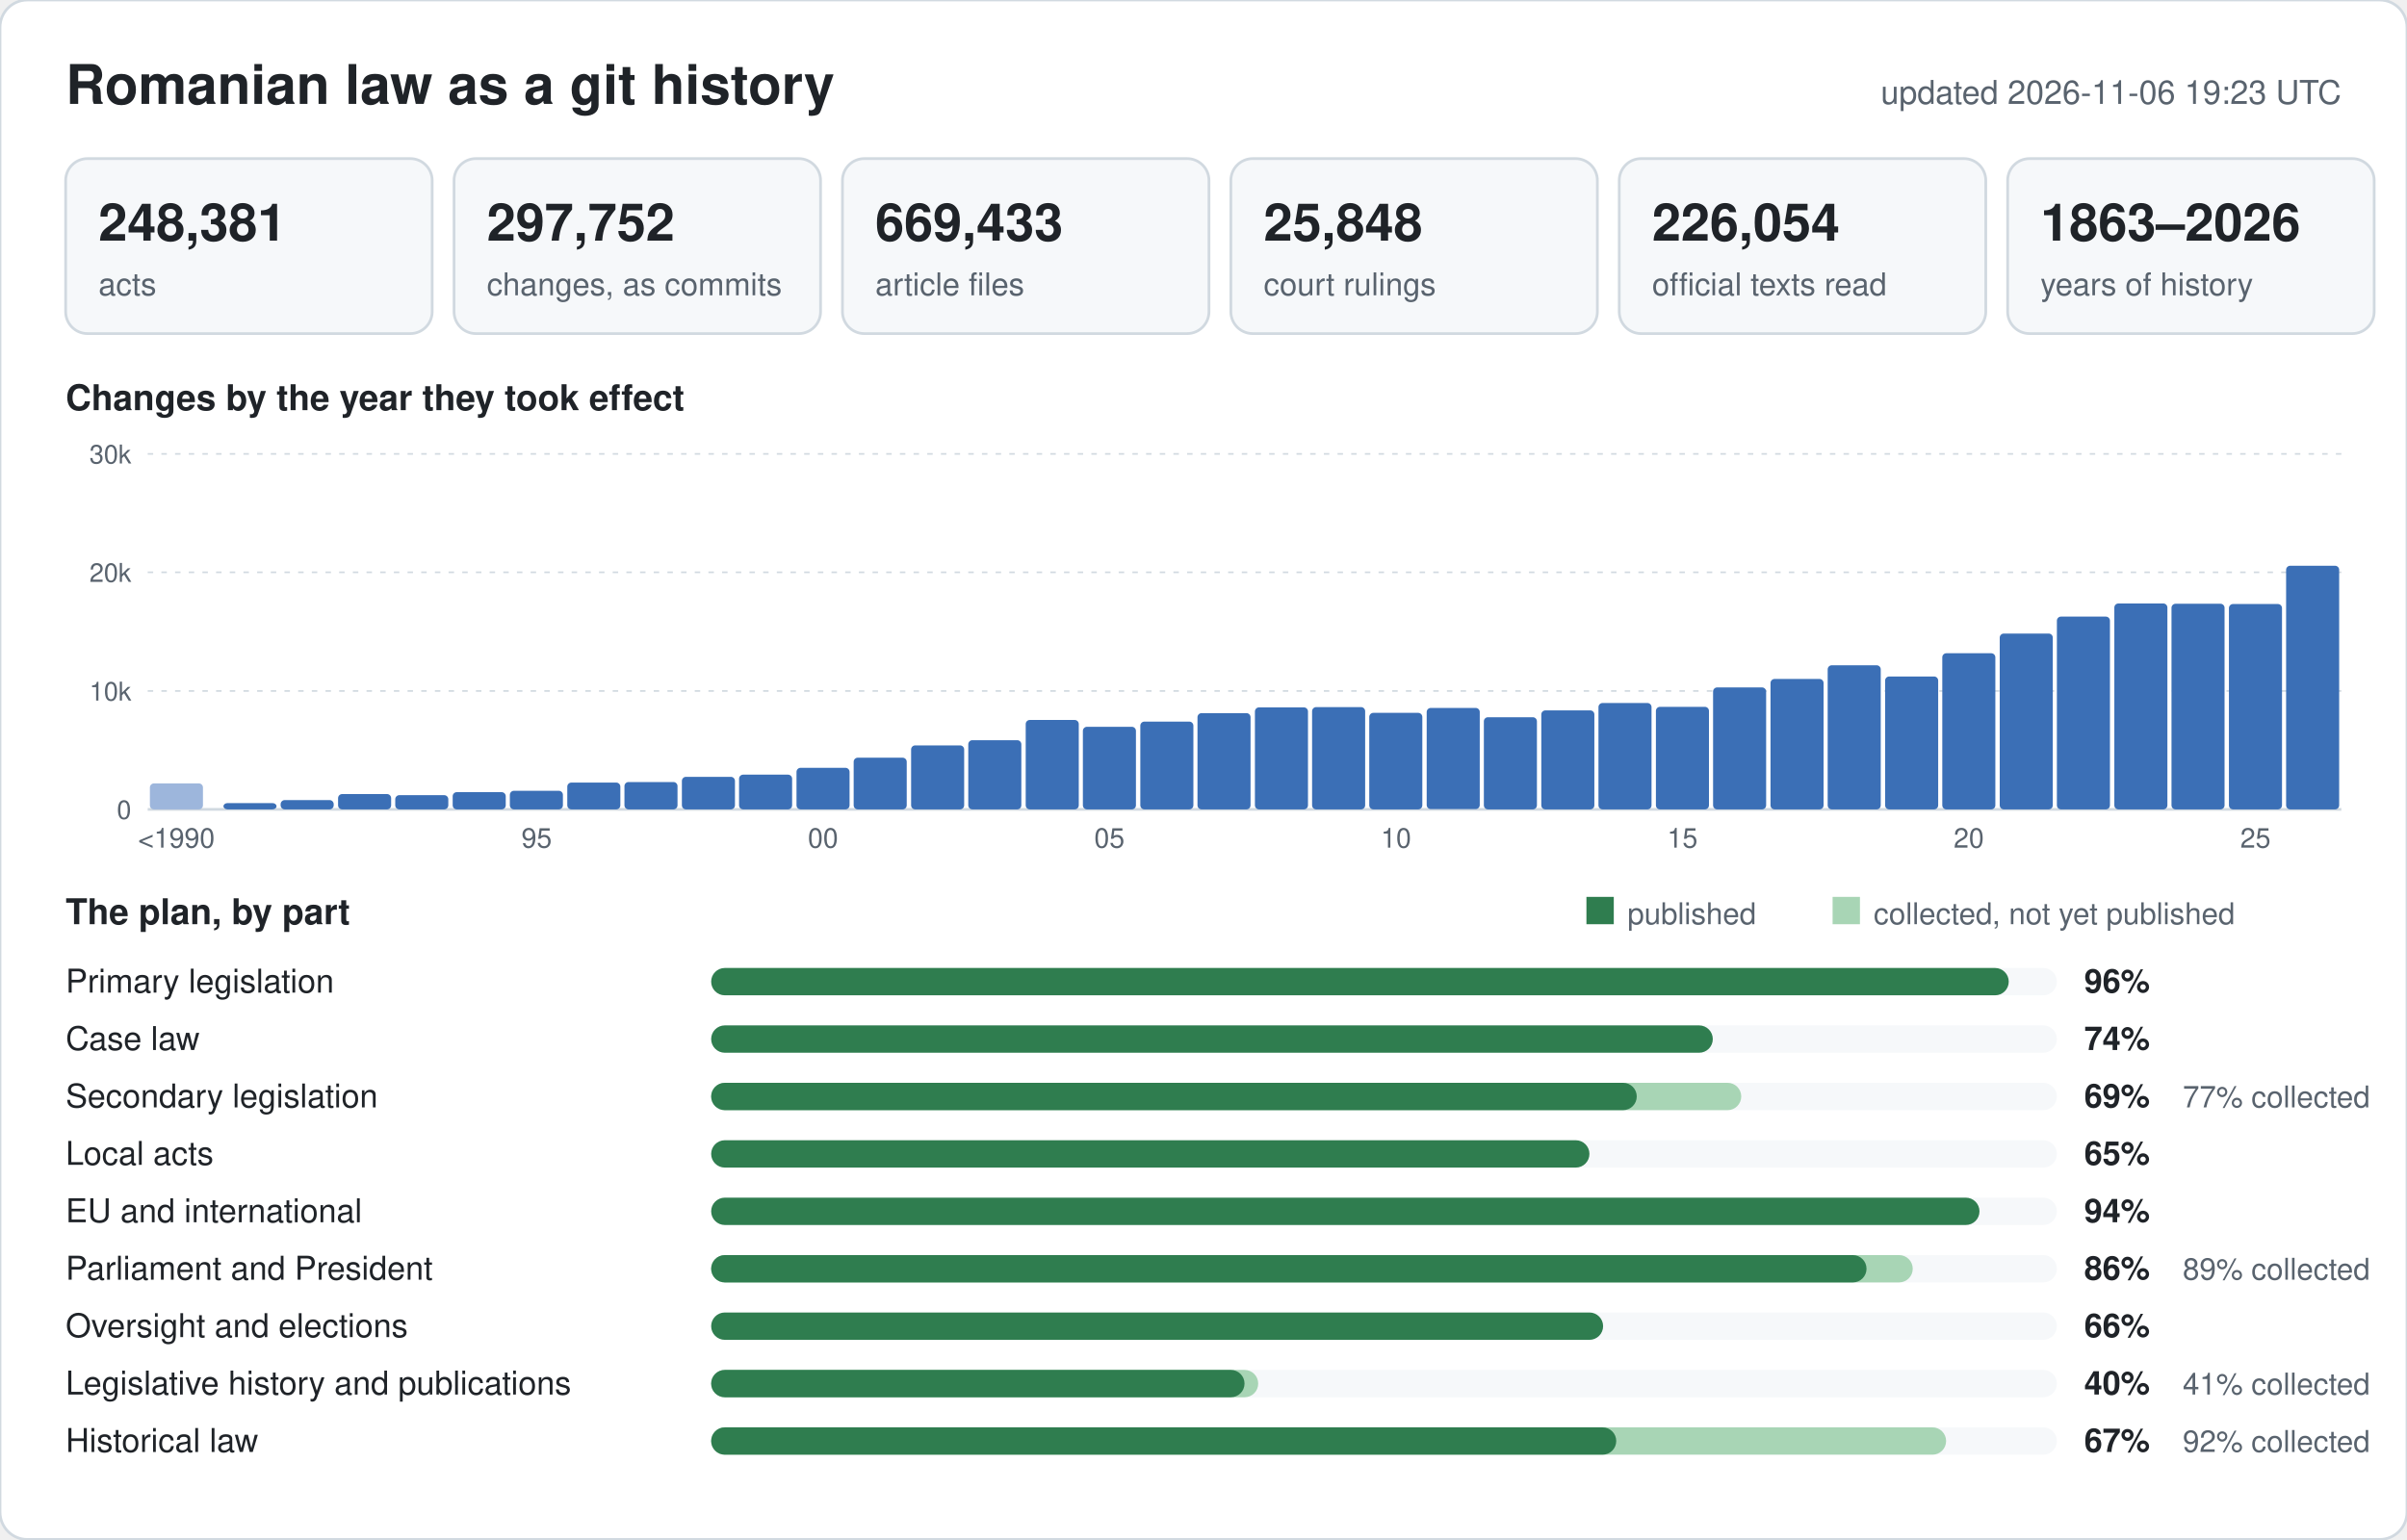
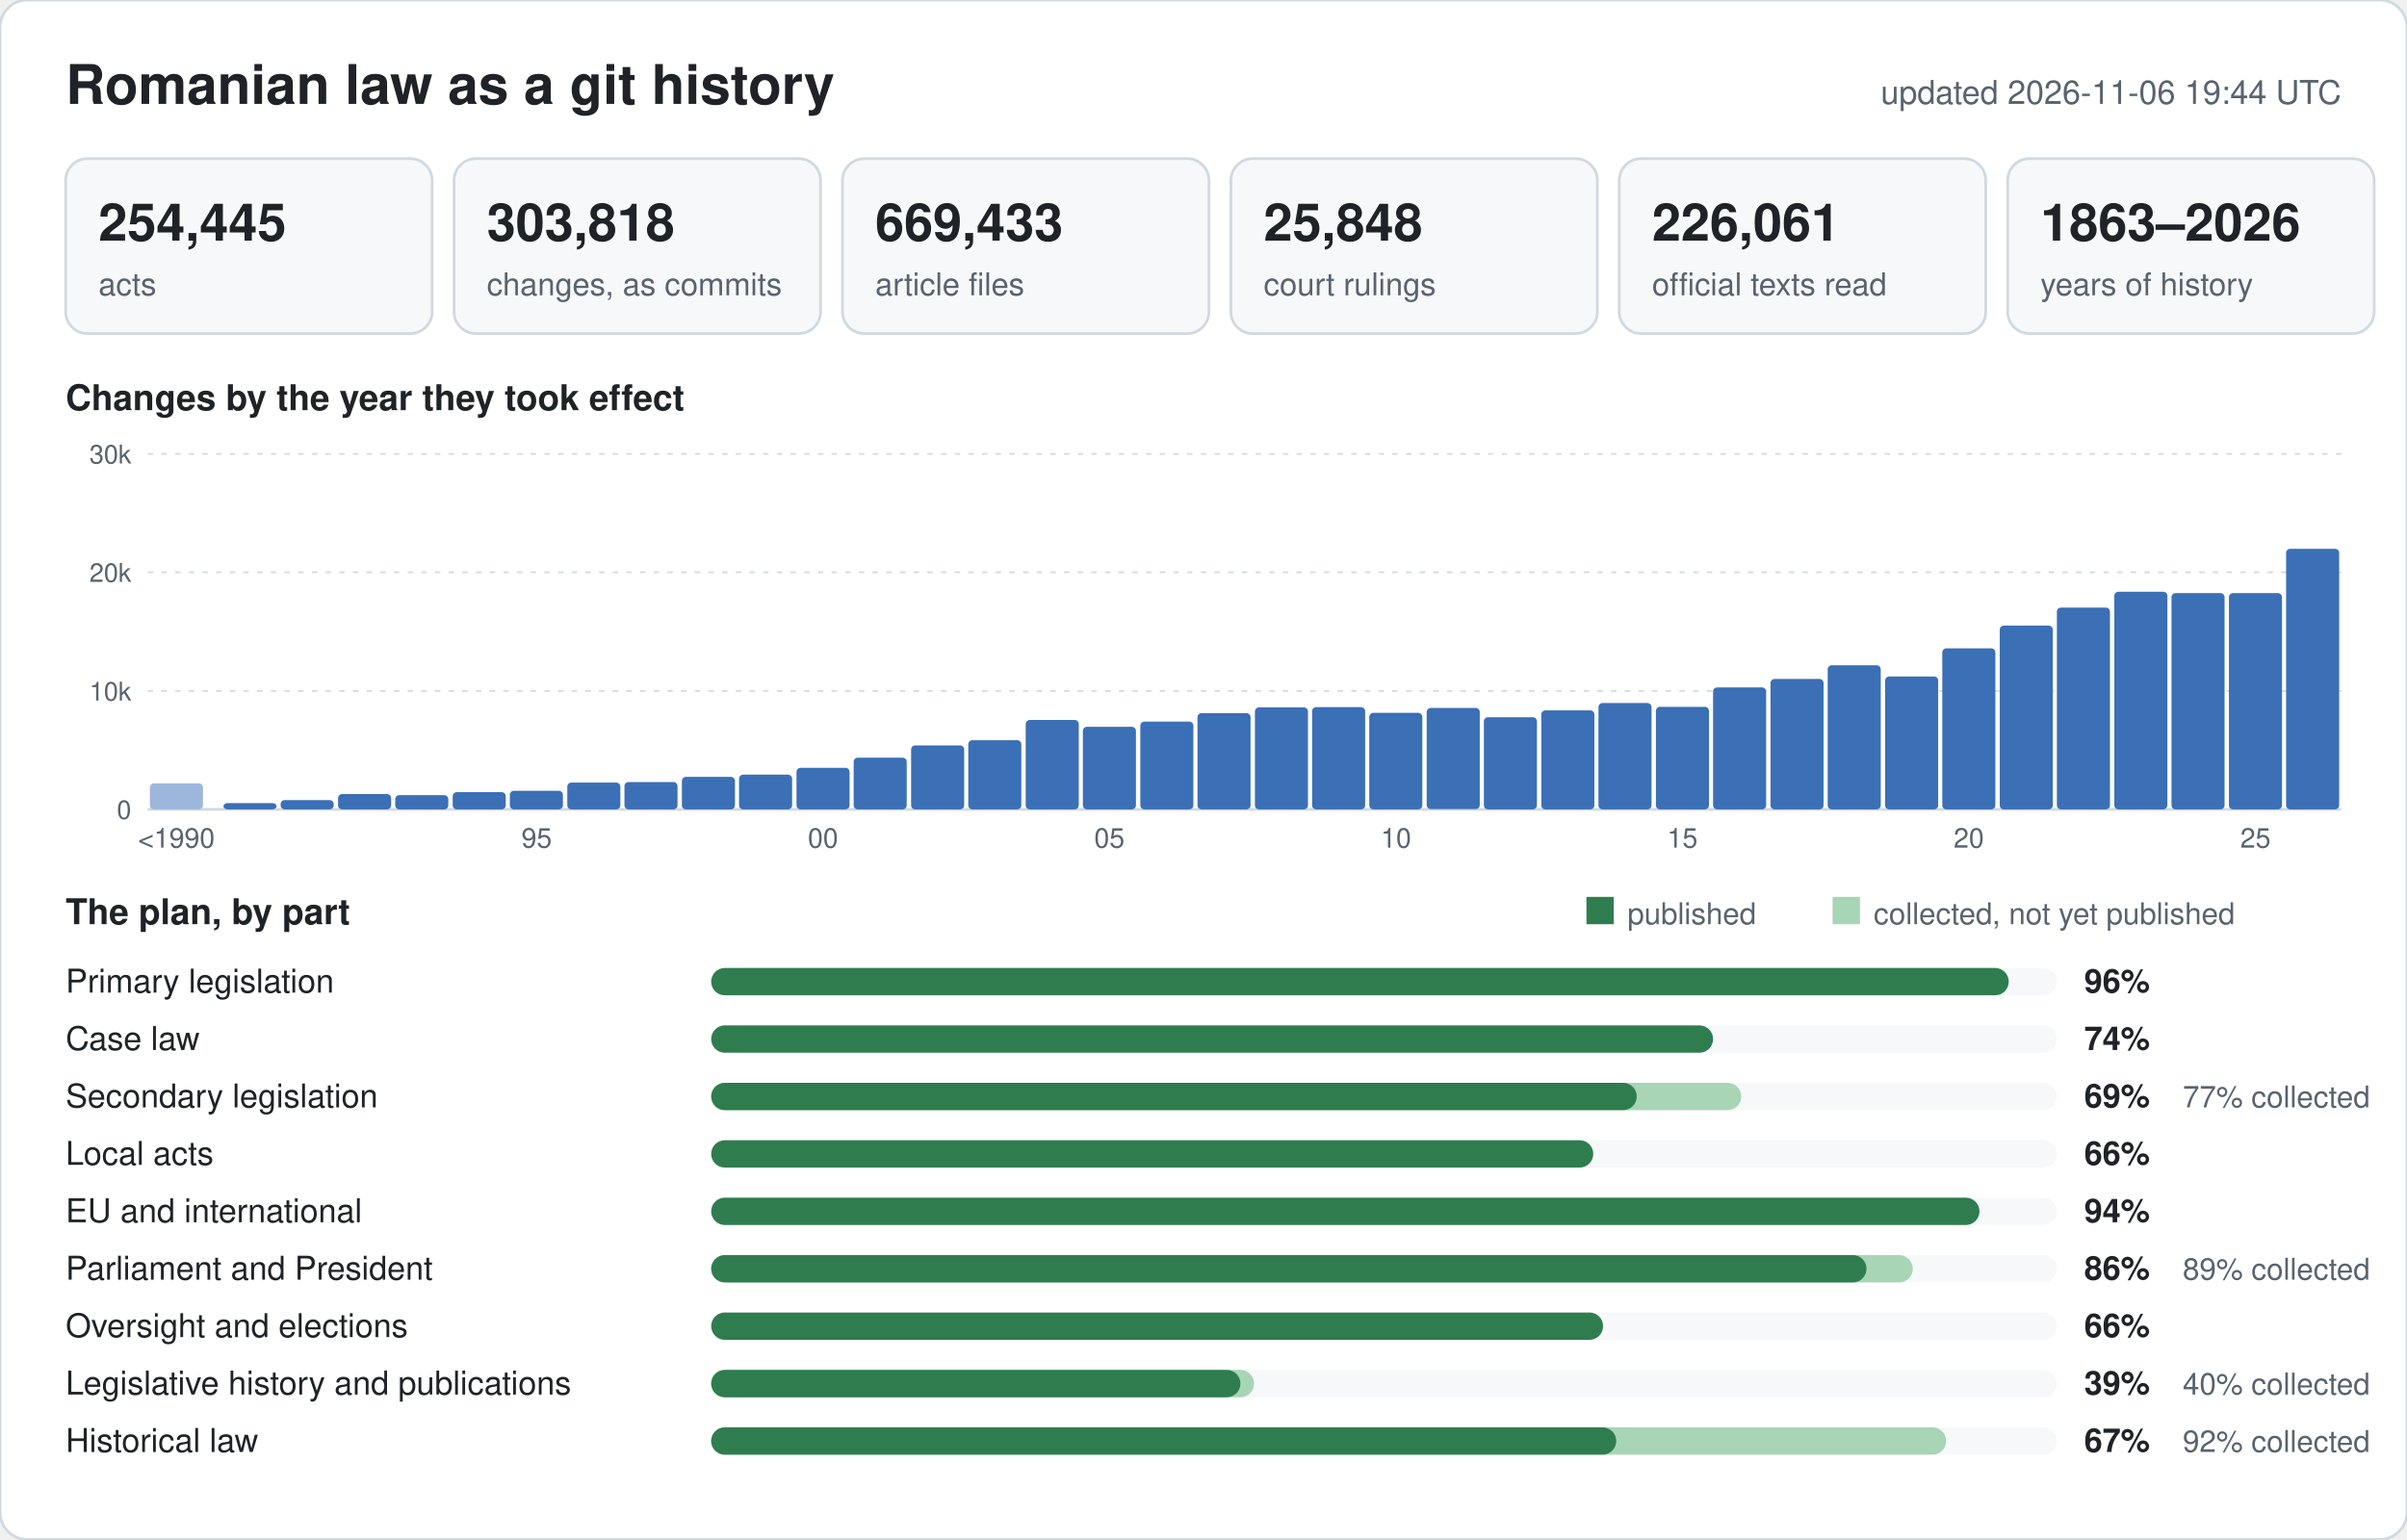
<svg xmlns="http://www.w3.org/2000/svg" width="880" height="563" viewBox="0 0 880 563" font-family="-apple-system,BlinkMacSystemFont,Segoe UI,Helvetica,Arial,sans-serif">
  <rect width="880" height="563" rx="10" fill="#ffffff" stroke="#d1d9e0" />
  <text x="24" y="38" font-size="20" font-weight="600" fill="#1f2328">Romanian law as a git history</text>
-   <text x="856" y="38" font-size="12" text-anchor="end" fill="#59636e">updated 2026-11-06 19:23 UTC</text>
+   <text x="856" y="38" font-size="12" text-anchor="end" fill="#59636e">updated 2026-11-06 19:44 UTC</text>
  <rect x="24" y="58" width="134" height="64" rx="8" fill="#f6f8fa" stroke="#d1d9e0" />
-   <text x="36" y="88" font-size="19" font-weight="600" fill="#1f2328">248,381</text>
+   <text x="36" y="88" font-size="19" font-weight="600" fill="#1f2328">254,445</text>
  <text x="36" y="108" font-size="11.5" fill="#59636e">acts</text>
  <rect x="166" y="58" width="134" height="64" rx="8" fill="#f6f8fa" stroke="#d1d9e0" />
-   <text x="178" y="88" font-size="19" font-weight="600" fill="#1f2328">297,752</text>
+   <text x="178" y="88" font-size="19" font-weight="600" fill="#1f2328">303,818</text>
  <text x="178" y="108" font-size="11.5" fill="#59636e">changes, as commits</text>
  <rect x="308" y="58" width="134" height="64" rx="8" fill="#f6f8fa" stroke="#d1d9e0" />
  <text x="320" y="88" font-size="19" font-weight="600" fill="#1f2328">669,433</text>
  <text x="320" y="108" font-size="11.5" fill="#59636e">article files</text>
  <rect x="450" y="58" width="134" height="64" rx="8" fill="#f6f8fa" stroke="#d1d9e0" />
  <text x="462" y="88" font-size="19" font-weight="600" fill="#1f2328">25,848</text>
  <text x="462" y="108" font-size="11.5" fill="#59636e">court rulings</text>
  <rect x="592" y="58" width="134" height="64" rx="8" fill="#f6f8fa" stroke="#d1d9e0" />
-   <text x="604" y="88" font-size="19" font-weight="600" fill="#1f2328">226,054</text>
+   <text x="604" y="88" font-size="19" font-weight="600" fill="#1f2328">226,061</text>
  <text x="604" y="108" font-size="11.5" fill="#59636e">official texts read</text>
  <rect x="734" y="58" width="134" height="64" rx="8" fill="#f6f8fa" stroke="#d1d9e0" />
  <text x="746" y="88" font-size="19" font-weight="600" fill="#1f2328">1863–2026</text>
  <text x="746" y="108" font-size="11.5" fill="#59636e">years of history</text>
  <text x="24" y="150" font-size="13" font-weight="600" fill="#1f2328">Changes by the year they took effect</text>
  <line x1="54" y1="296.0" x2="856" y2="296.0" stroke="#d1d9e0" stroke-width="1" />
  <text x="48" y="299.5" font-size="9.5" text-anchor="end" fill="#59636e">0</text>
  <line x1="54" y1="252.7" x2="856" y2="252.7" stroke="#d1d9e0" stroke-width="0.6" stroke-dasharray="2 3" />
  <text x="48" y="256.2" font-size="9.5" text-anchor="end" fill="#59636e">10k</text>
  <line x1="54" y1="209.3" x2="856" y2="209.3" stroke="#d1d9e0" stroke-width="0.6" stroke-dasharray="2 3" />
  <text x="48" y="212.8" font-size="9.5" text-anchor="end" fill="#59636e">20k</text>
  <line x1="54" y1="166.0" x2="856" y2="166.0" stroke="#d1d9e0" stroke-width="0.6" stroke-dasharray="2 3" />
  <text x="48" y="169.5" font-size="9.5" text-anchor="end" fill="#59636e">30k</text>
  <rect x="54.8" y="286.5" width="19.4" height="9.5" rx="1.5" fill="#9db6dc" />
  <text x="64.5" y="310" font-size="10" text-anchor="middle" fill="#59636e">&lt;1990</text>
  <rect x="81.7" y="293.7" width="19.4" height="2.3" rx="1.5" fill="#3b6fb6" />
  <rect x="102.6" y="292.6" width="19.4" height="3.4" rx="1.5" fill="#3b6fb6" />
  <rect x="123.6" y="290.4" width="19.4" height="5.6" rx="1.5" fill="#3b6fb6" />
  <rect x="144.5" y="290.8" width="19.4" height="5.2" rx="1.5" fill="#3b6fb6" />
  <rect x="165.5" y="289.7" width="19.4" height="6.3" rx="1.5" fill="#3b6fb6" />
  <rect x="186.4" y="289.2" width="19.4" height="6.8" rx="1.5" fill="#3b6fb6" />
  <text x="196.2" y="310" font-size="10" text-anchor="middle" fill="#59636e">95</text>
  <rect x="207.4" y="286.2" width="19.4" height="9.8" rx="1.5" fill="#3b6fb6" />
  <rect x="228.3" y="286.0" width="19.4" height="10.0" rx="1.5" fill="#3b6fb6" />
  <rect x="249.3" y="284.1" width="19.4" height="11.9" rx="1.5" fill="#3b6fb6" />
  <rect x="270.2" y="283.3" width="19.4" height="12.7" rx="1.5" fill="#3b6fb6" />
  <rect x="291.2" y="280.8" width="19.4" height="15.2" rx="1.5" fill="#3b6fb6" />
  <text x="300.9" y="310" font-size="10" text-anchor="middle" fill="#59636e">00</text>
  <rect x="312.1" y="277.1" width="19.4" height="18.9" rx="1.5" fill="#3b6fb6" />
  <rect x="333.1" y="272.6" width="19.4" height="23.4" rx="1.5" fill="#3b6fb6" />
  <rect x="354.0" y="270.7" width="19.4" height="25.3" rx="1.5" fill="#3b6fb6" />
  <rect x="375.0" y="263.3" width="19.4" height="32.7" rx="1.5" fill="#3b6fb6" />
  <rect x="395.9" y="265.8" width="19.4" height="30.2" rx="1.5" fill="#3b6fb6" />
  <text x="405.6" y="310" font-size="10" text-anchor="middle" fill="#59636e">05</text>
  <rect x="416.9" y="263.9" width="19.4" height="32.1" rx="1.5" fill="#3b6fb6" />
  <rect x="437.8" y="260.8" width="19.4" height="35.2" rx="1.5" fill="#3b6fb6" />
  <rect x="458.8" y="258.7" width="19.4" height="37.3" rx="1.5" fill="#3b6fb6" />
  <rect x="479.7" y="258.6" width="19.4" height="37.4" rx="1.5" fill="#3b6fb6" />
  <rect x="500.6" y="260.7" width="19.4" height="35.3" rx="1.5" fill="#3b6fb6" />
  <text x="510.4" y="310" font-size="10" text-anchor="middle" fill="#59636e">10</text>
  <rect x="521.6" y="258.9" width="19.4" height="37.0" rx="1.5" fill="#3b6fb6" />
  <rect x="542.5" y="262.3" width="19.4" height="33.7" rx="1.5" fill="#3b6fb6" />
  <rect x="563.5" y="259.8" width="19.4" height="36.2" rx="1.5" fill="#3b6fb6" />
  <rect x="584.4" y="257.1" width="19.4" height="38.9" rx="1.5" fill="#3b6fb6" />
  <rect x="605.4" y="258.5" width="19.4" height="37.5" rx="1.5" fill="#3b6fb6" />
  <text x="615.1" y="310" font-size="10" text-anchor="middle" fill="#59636e">15</text>
  <rect x="626.3" y="251.4" width="19.4" height="44.6" rx="1.5" fill="#3b6fb6" />
  <rect x="647.3" y="248.3" width="19.4" height="47.7" rx="1.5" fill="#3b6fb6" />
  <rect x="668.2" y="243.3" width="19.4" height="52.7" rx="1.5" fill="#3b6fb6" />
  <rect x="689.2" y="247.4" width="19.4" height="48.6" rx="1.5" fill="#3b6fb6" />
-   <rect x="710.1" y="238.9" width="19.4" height="57.1" rx="1.5" fill="#3b6fb6" />
+   <rect x="710.1" y="237.1" width="19.4" height="58.9" rx="1.5" fill="#3b6fb6" />
  <text x="719.8" y="310" font-size="10" text-anchor="middle" fill="#59636e">20</text>
-   <rect x="731.1" y="231.7" width="19.4" height="64.3" rx="1.5" fill="#3b6fb6" />
-   <rect x="752.0" y="225.5" width="19.4" height="70.5" rx="1.5" fill="#3b6fb6" />
-   <rect x="773.0" y="220.7" width="19.4" height="75.3" rx="1.5" fill="#3b6fb6" />
-   <rect x="793.9" y="220.8" width="19.4" height="75.2" rx="1.5" fill="#3b6fb6" />
-   <rect x="814.9" y="220.9" width="19.4" height="75.1" rx="1.5" fill="#3b6fb6" />
+   <rect x="731.1" y="228.8" width="19.4" height="67.2" rx="1.5" fill="#3b6fb6" />
+   <rect x="752.0" y="222.2" width="19.4" height="73.8" rx="1.5" fill="#3b6fb6" />
+   <rect x="773.0" y="216.4" width="19.4" height="79.6" rx="1.5" fill="#3b6fb6" />
+   <rect x="793.9" y="216.9" width="19.4" height="79.1" rx="1.5" fill="#3b6fb6" />
+   <rect x="814.9" y="216.9" width="19.4" height="79.1" rx="1.5" fill="#3b6fb6" />
  <text x="824.6" y="310" font-size="10" text-anchor="middle" fill="#59636e">25</text>
-   <rect x="835.8" y="206.9" width="19.4" height="89.1" rx="1.5" fill="#3b6fb6" />
+   <rect x="835.8" y="200.7" width="19.4" height="95.3" rx="1.5" fill="#3b6fb6" />
  <text x="24" y="338" font-size="13" font-weight="600" fill="#1f2328">The plan, by part</text>
  <rect x="580" y="328" width="10" height="10" fill="#2f7d4f" />
  <text x="595" y="338" font-size="11" fill="#59636e">published</text>
  <rect x="670" y="328" width="10" height="10" fill="#a8d5b5" />
  <text x="685" y="338" font-size="11" fill="#59636e">collected, not yet published</text>
  <text x="24" y="363" font-size="12" fill="#1f2328">Primary legislation</text>
  <rect x="260" y="354" width="492" height="10" rx="5" fill="#f6f8fa" />
  <rect x="260" y="354" width="474.4" height="10" rx="5" fill="#2f7d4f" />
  <text x="762" y="363" font-size="12" font-weight="600" fill="#1f2328">96%</text>
  <text x="24" y="384" font-size="12" fill="#1f2328">Case law</text>
  <rect x="260" y="375" width="492" height="10" rx="5" fill="#f6f8fa" />
-   <rect x="260" y="375" width="366.2" height="10" rx="5" fill="#2f7d4f" />
+   <rect x="260" y="375" width="366.3" height="10" rx="5" fill="#2f7d4f" />
  <text x="762" y="384" font-size="12" font-weight="600" fill="#1f2328">74%</text>
  <text x="24" y="405" font-size="12" fill="#1f2328">Secondary legislation</text>
  <rect x="260" y="396" width="492" height="10" rx="5" fill="#f6f8fa" />
  <rect x="260" y="396" width="376.6" height="10" rx="5" fill="#a8d5b5" />
  <rect x="260" y="396" width="338.4" height="10" rx="5" fill="#2f7d4f" />
  <text x="762" y="405" font-size="12" font-weight="600" fill="#1f2328">69%</text>
  <text x="798" y="405" font-size="11" fill="#59636e">77% collected</text>
  <text x="24" y="426" font-size="12" fill="#1f2328">Local acts</text>
  <rect x="260" y="417" width="492" height="10" rx="5" fill="#f6f8fa" />
-   <rect x="260" y="417" width="321.1" height="10" rx="5" fill="#2f7d4f" />
-   <text x="762" y="426" font-size="12" font-weight="600" fill="#1f2328">65%</text>
+   <rect x="260" y="417" width="322.5" height="10" rx="5" fill="#2f7d4f" />
+   <text x="762" y="426" font-size="12" font-weight="600" fill="#1f2328">66%</text>
  <text x="24" y="447" font-size="12" fill="#1f2328">EU and international</text>
  <rect x="260" y="438" width="492" height="10" rx="5" fill="#f6f8fa" />
  <rect x="260" y="438" width="463.7" height="10" rx="5" fill="#2f7d4f" />
  <text x="762" y="447" font-size="12" font-weight="600" fill="#1f2328">94%</text>
  <text x="24" y="468" font-size="12" fill="#1f2328">Parliament and President</text>
  <rect x="260" y="459" width="492" height="10" rx="5" fill="#f6f8fa" />
  <rect x="260" y="459" width="439.3" height="10" rx="5" fill="#a8d5b5" />
  <rect x="260" y="459" width="422.4" height="10" rx="5" fill="#2f7d4f" />
  <text x="762" y="468" font-size="12" font-weight="600" fill="#1f2328">86%</text>
  <text x="798" y="468" font-size="11" fill="#59636e">89% collected</text>
  <text x="24" y="489" font-size="12" fill="#1f2328">Oversight and elections</text>
  <rect x="260" y="480" width="492" height="10" rx="5" fill="#f6f8fa" />
  <rect x="260" y="480" width="326.1" height="10" rx="5" fill="#2f7d4f" />
  <text x="762" y="489" font-size="12" font-weight="600" fill="#1f2328">66%</text>
  <text x="24" y="510" font-size="12" fill="#1f2328">Legislative history and publications</text>
  <rect x="260" y="501" width="492" height="10" rx="5" fill="#f6f8fa" />
-   <rect x="260" y="501" width="200.0" height="10" rx="5" fill="#a8d5b5" />
-   <rect x="260" y="501" width="195.0" height="10" rx="5" fill="#2f7d4f" />
-   <text x="762" y="510" font-size="12" font-weight="600" fill="#1f2328">40%</text>
-   <text x="798" y="510" font-size="11" fill="#59636e">41% collected</text>
+   <rect x="260" y="501" width="198.5" height="10" rx="5" fill="#a8d5b5" />
+   <rect x="260" y="501" width="193.5" height="10" rx="5" fill="#2f7d4f" />
+   <text x="762" y="510" font-size="12" font-weight="600" fill="#1f2328">39%</text>
+   <text x="798" y="510" font-size="11" fill="#59636e">40% collected</text>
  <text x="24" y="531" font-size="12" fill="#1f2328">Historical law</text>
  <rect x="260" y="522" width="492" height="10" rx="5" fill="#f6f8fa" />
  <rect x="260" y="522" width="451.5" height="10" rx="5" fill="#a8d5b5" />
  <rect x="260" y="522" width="330.9" height="10" rx="5" fill="#2f7d4f" />
  <text x="762" y="531" font-size="12" font-weight="600" fill="#1f2328">67%</text>
  <text x="798" y="531" font-size="11" fill="#59636e">92% collected</text>
</svg>
